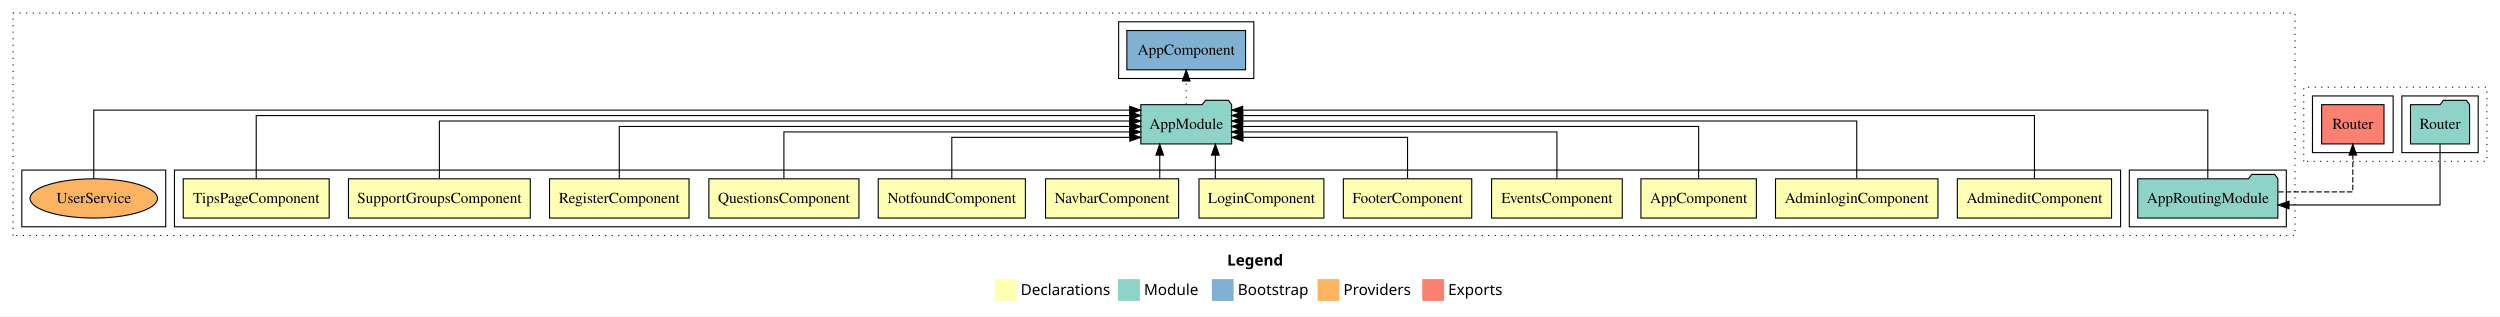
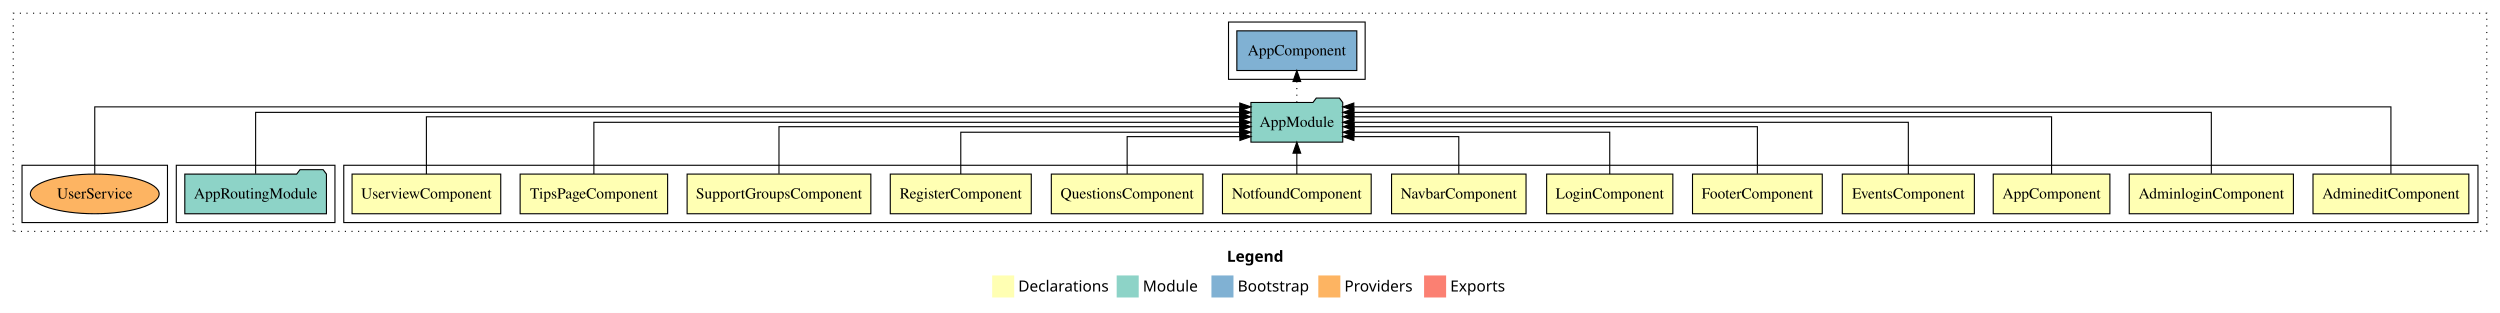
- <svg xmlns="http://www.w3.org/2000/svg" width="2293pt" height="290pt" viewBox="0.00 0.00 2293.00 290.00">
-   <g id="graph0" class="graph" transform="scale(1 1) rotate(0) translate(4 286)">
-     <polygon fill="#ffffff" stroke="transparent" points="-4,4 -4,-286 2289,-286 2289,4 -4,4" />
-     <text text-anchor="start" x="1121.509" y="-42.4" font-family="sans-serif" font-weight="bold" font-size="14.00" fill="#000000">Legend</text>
-     <polygon fill="#ffffb3" stroke="transparent" points="908.5,-10 908.5,-30 928.5,-30 928.5,-10 908.5,-10" />
-     <text text-anchor="start" x="932.129" y="-15.4" font-family="sans-serif" font-size="14.00" fill="#000000">  Declarations</text>
-     <polygon fill="#8dd3c7" stroke="transparent" points="1021.5,-10 1021.5,-30 1041.5,-30 1041.5,-10 1021.5,-10" />
-     <text text-anchor="start" x="1045.225" y="-15.4" font-family="sans-serif" font-size="14.00" fill="#000000">  Module</text>
-     <polygon fill="#80b1d3" stroke="transparent" points="1107.5,-10 1107.5,-30 1127.5,-30 1127.5,-10 1107.5,-10" />
-     <text text-anchor="start" x="1131.281" y="-15.4" font-family="sans-serif" font-size="14.00" fill="#000000">  Bootstrap</text>
-     <polygon fill="#fdb462" stroke="transparent" points="1204.5,-10 1204.5,-30 1224.5,-30 1224.5,-10 1204.5,-10" />
-     <text text-anchor="start" x="1228.173" y="-15.4" font-family="sans-serif" font-size="14.00" fill="#000000">  Providers</text>
-     <polygon fill="#fb8072" stroke="transparent" points="1300.5,-10 1300.5,-30 1320.5,-30 1320.5,-10 1300.5,-10" />
-     <text text-anchor="start" x="1324.226" y="-15.4" font-family="sans-serif" font-size="14.00" fill="#000000">  Exports</text>
+ <svg xmlns="http://www.w3.org/2000/svg" width="2269pt" height="284pt" viewBox="0.00 0.00 2269.00 284.00">
+   <g id="graph0" class="graph" transform="scale(1 1) rotate(0) translate(4 280)">
+     <polygon fill="#ffffff" stroke="transparent" points="-4,4 -4,-280 2265,-280 2265,4 -4,4" />
+     <text text-anchor="start" x="1109.509" y="-42.4" font-family="sans-serif" font-weight="bold" font-size="14.00" fill="#000000">Legend</text>
+     <polygon fill="#ffffb3" stroke="transparent" points="896.5,-10 896.5,-30 916.5,-30 916.5,-10 896.5,-10" />
+     <text text-anchor="start" x="920.129" y="-15.4" font-family="sans-serif" font-size="14.00" fill="#000000">  Declarations</text>
+     <polygon fill="#8dd3c7" stroke="transparent" points="1009.5,-10 1009.5,-30 1029.5,-30 1029.5,-10 1009.5,-10" />
+     <text text-anchor="start" x="1033.225" y="-15.4" font-family="sans-serif" font-size="14.00" fill="#000000">  Module</text>
+     <polygon fill="#80b1d3" stroke="transparent" points="1095.5,-10 1095.5,-30 1115.5,-30 1115.5,-10 1095.5,-10" />
+     <text text-anchor="start" x="1119.281" y="-15.4" font-family="sans-serif" font-size="14.00" fill="#000000">  Bootstrap</text>
+     <polygon fill="#fdb462" stroke="transparent" points="1192.5,-10 1192.5,-30 1212.5,-30 1212.5,-10 1192.5,-10" />
+     <text text-anchor="start" x="1216.173" y="-15.4" font-family="sans-serif" font-size="14.00" fill="#000000">  Providers</text>
+     <polygon fill="#fb8072" stroke="transparent" points="1288.5,-10 1288.5,-30 1308.5,-30 1308.5,-10 1288.5,-10" />
+     <text text-anchor="start" x="1312.226" y="-15.4" font-family="sans-serif" font-size="14.00" fill="#000000">  Exports</text>
    <g id="clust1" class="cluster">
-       <polygon fill="none" stroke="#000000" stroke-dasharray="1,5" points="8,-70 8,-274 2101,-274 2101,-70 8,-70" />
+       <polygon fill="none" stroke="#000000" stroke-dasharray="1,5" points="8,-70 8,-268 2253,-268 2253,-70 8,-70" />
    </g>
    <g id="clust2" class="cluster">
-       <polygon fill="none" stroke="#000000" points="156,-78 156,-130 1941,-130 1941,-78 156,-78" />
+       <polygon fill="none" stroke="#000000" points="308,-78 308,-130 2245,-130 2245,-78 308,-78" />
    </g>
-     <g id="clust15" class="cluster">
-       <polygon fill="none" stroke="#000000" points="1949,-78 1949,-130 2093,-130 2093,-78 1949,-78" />
-     </g>
-     <g id="clust17" class="cluster">
-       <polygon fill="none" stroke="#000000" points="1022,-214 1022,-266 1146,-266 1146,-214 1022,-214" />
+     <g id="clust16" class="cluster">
+       <polygon fill="none" stroke="#000000" points="156,-78 156,-130 300,-130 300,-78 156,-78" />
    </g>
    <g id="clust18" class="cluster">
+       <polygon fill="none" stroke="#000000" points="1111,-208 1111,-260 1235,-260 1235,-208 1111,-208" />
+     </g>
+     <g id="clust19" class="cluster">
      <polygon fill="none" stroke="#000000" points="16,-78 16,-130 148,-130 148,-78 16,-78" />
    </g>
-     <g id="clust19" class="cluster">
-       <polygon fill="none" stroke="#000000" stroke-dasharray="1,5" points="2109,-138 2109,-206 2277,-206 2277,-138 2109,-138" />
+     <g id="node1" class="node">
+       <polygon fill="#ffffb3" stroke="#000000" points="2236.716,-122 2095.284,-122 2095.284,-86 2236.716,-86 2236.716,-122" />
+       <text text-anchor="middle" x="2166" y="-99.8" font-family="Times,serif" font-size="14.00" fill="#000000">AdmineditComponent</text>
    </g>
-     <g id="clust21" class="cluster">
-       <polygon fill="none" stroke="#000000" points="2199,-146 2199,-198 2269,-198 2269,-146 2199,-146" />
+     <g id="node14" class="node">
+       <polygon fill="#8dd3c7" stroke="#000000" points="1214.657,-187 1211.657,-191 1190.657,-191 1187.657,-187 1131.343,-187 1131.343,-151 1214.657,-151 1214.657,-187" />
+       <text text-anchor="middle" x="1173" y="-164.8" font-family="Times,serif" font-size="14.00" fill="#000000">AppModule</text>
    </g>
-     <g id="clust22" class="cluster">
-       <polygon fill="none" stroke="#000000" points="2117,-146 2117,-198 2191,-198 2191,-146 2117,-146" />
+     <g id="edge1" class="edge">
+       <path fill="none" stroke="#000000" d="M2166,-122.323C2166,-145.66 2166,-183 2166,-183 2166,-183 1224.718,-183 1224.718,-183" />
+       <polygon fill="#000000" stroke="#000000" points="1224.718,-179.5 1214.718,-183 1224.718,-186.5 1224.718,-179.5" />
    </g>
-     <g id="node1" class="node">
-       <polygon fill="#ffffb3" stroke="#000000" points="1932.716,-122 1791.284,-122 1791.284,-86 1932.716,-86 1932.716,-122" />
-       <text text-anchor="middle" x="1862" y="-99.8" font-family="Times,serif" font-size="14.00" fill="#000000">AdmineditComponent</text>
+     <g id="node2" class="node">
+       <polygon fill="#ffffb3" stroke="#000000" points="2077.501,-122 1928.499,-122 1928.499,-86 2077.501,-86 2077.501,-122" />
+       <text text-anchor="middle" x="2003" y="-99.8" font-family="Times,serif" font-size="14.00" fill="#000000">AdminloginComponent</text>
+     </g>
+     <g id="edge2" class="edge">
+       <path fill="none" stroke="#000000" d="M2003,-122.292C2003,-144.206 2003,-178 2003,-178 2003,-178 1224.729,-178 1224.729,-178" />
+       <polygon fill="#000000" stroke="#000000" points="1224.729,-174.5 1214.729,-178 1224.729,-181.5 1224.729,-174.5" />
+     </g>
+     <g id="node3" class="node">
+       <polygon fill="#ffffb3" stroke="#000000" points="1910.94,-122 1805.06,-122 1805.06,-86 1910.94,-86 1910.94,-122" />
+       <text text-anchor="middle" x="1858" y="-99.8" font-family="Times,serif" font-size="14.00" fill="#000000">AppComponent</text>
+     </g>
+     <g id="edge3" class="edge">
+       <path fill="none" stroke="#000000" d="M1858,-122.027C1858,-142.767 1858,-174 1858,-174 1858,-174 1224.819,-174 1224.819,-174" />
+       <polygon fill="#000000" stroke="#000000" points="1224.819,-170.5 1214.819,-174 1224.819,-177.5 1224.819,-170.5" />
+     </g>
+     <g id="node4" class="node">
+       <polygon fill="#ffffb3" stroke="#000000" points="1787.936,-122 1668.064,-122 1668.064,-86 1787.936,-86 1787.936,-122" />
+       <text text-anchor="middle" x="1728" y="-99.8" font-family="Times,serif" font-size="14.00" fill="#000000">EventsComponent</text>
+     </g>
+     <g id="edge4" class="edge">
+       <path fill="none" stroke="#000000" d="M1728,-122.106C1728,-141.339 1728,-169 1728,-169 1728,-169 1224.715,-169 1224.715,-169" />
+       <polygon fill="#000000" stroke="#000000" points="1224.715,-165.5 1214.715,-169 1224.715,-172.5 1224.715,-165.5" />
+     </g>
+     <g id="node5" class="node">
+       <polygon fill="#ffffb3" stroke="#000000" points="1649.881,-122 1532.119,-122 1532.119,-86 1649.881,-86 1649.881,-122" />
+       <text text-anchor="middle" x="1591" y="-99.8" font-family="Times,serif" font-size="14.00" fill="#000000">FooterComponent</text>
+     </g>
+     <g id="edge5" class="edge">
+       <path fill="none" stroke="#000000" d="M1591,-122.302C1591,-140.27 1591,-165 1591,-165 1591,-165 1224.993,-165 1224.993,-165" />
+       <polygon fill="#000000" stroke="#000000" points="1224.993,-161.5 1214.993,-165 1224.993,-168.5 1224.993,-161.5" />
+     </g>
+     <g id="node6" class="node">
+       <polygon fill="#ffffb3" stroke="#000000" points="1514.276,-122 1399.724,-122 1399.724,-86 1514.276,-86 1514.276,-122" />
+       <text text-anchor="middle" x="1457" y="-99.8" font-family="Times,serif" font-size="14.00" fill="#000000">LoginComponent</text>
+     </g>
+     <g id="edge6" class="edge">
+       <path fill="none" stroke="#000000" d="M1457,-122.027C1457,-138.398 1457,-160 1457,-160 1457,-160 1224.905,-160 1224.905,-160" />
+       <polygon fill="#000000" stroke="#000000" points="1224.905,-156.5 1214.905,-160 1224.905,-163.5 1224.905,-156.5" />
+     </g>
+     <g id="node7" class="node">
+       <polygon fill="#ffffb3" stroke="#000000" points="1381.03,-122 1258.97,-122 1258.97,-86 1381.03,-86 1381.03,-122" />
+       <text text-anchor="middle" x="1320" y="-99.8" font-family="Times,serif" font-size="14.00" fill="#000000">NavbarComponent</text>
+     </g>
+     <g id="edge7" class="edge">
+       <path fill="none" stroke="#000000" d="M1320,-122.187C1320,-137.182 1320,-156 1320,-156 1320,-156 1224.731,-156 1224.731,-156" />
+       <polygon fill="#000000" stroke="#000000" points="1224.731,-152.5 1214.731,-156 1224.731,-159.5 1224.731,-152.5" />
+     </g>
+     <g id="node8" class="node">
+       <polygon fill="#ffffb3" stroke="#000000" points="1240.49,-122 1105.51,-122 1105.51,-86 1240.49,-86 1240.49,-122" />
+       <text text-anchor="middle" x="1173" y="-99.8" font-family="Times,serif" font-size="14.00" fill="#000000">NotfoundComponent</text>
+     </g>
+     <g id="edge8" class="edge">
+       <path fill="none" stroke="#000000" d="M1173,-122.106C1173,-122.106 1173,-140.991 1173,-140.991" />
+       <polygon fill="#000000" stroke="#000000" points="1169.5,-140.991 1173,-150.991 1176.5,-140.991 1169.5,-140.991" />
+     </g>
+     <g id="node9" class="node">
+       <polygon fill="#ffffb3" stroke="#000000" points="1087.824,-122 950.176,-122 950.176,-86 1087.824,-86 1087.824,-122" />
+       <text text-anchor="middle" x="1019" y="-99.8" font-family="Times,serif" font-size="14.00" fill="#000000">QuestionsComponent</text>
+     </g>
+     <g id="edge9" class="edge">
+       <path fill="none" stroke="#000000" d="M1019,-122.187C1019,-137.182 1019,-156 1019,-156 1019,-156 1121.325,-156 1121.325,-156" />
+       <polygon fill="#000000" stroke="#000000" points="1121.325,-159.5 1131.325,-156 1121.325,-152.5 1121.325,-159.5" />
+     </g>
+     <g id="node10" class="node">
+       <polygon fill="#ffffb3" stroke="#000000" points="931.985,-122 804.015,-122 804.015,-86 931.985,-86 931.985,-122" />
+       <text text-anchor="middle" x="868" y="-99.8" font-family="Times,serif" font-size="14.00" fill="#000000">RegisterComponent</text>
+     </g>
+     <g id="edge10" class="edge">
+       <path fill="none" stroke="#000000" d="M868,-122.027C868,-138.398 868,-160 868,-160 868,-160 1121.231,-160 1121.231,-160" />
+       <polygon fill="#000000" stroke="#000000" points="1121.231,-163.5 1131.231,-160 1121.23,-156.5 1121.231,-163.5" />
+     </g>
+     <g id="node11" class="node">
+       <polygon fill="#ffffb3" stroke="#000000" points="786.378,-122 619.622,-122 619.622,-86 786.378,-86 786.378,-122" />
+       <text text-anchor="middle" x="703" y="-99.8" font-family="Times,serif" font-size="14.00" fill="#000000">SupportGroupsComponent</text>
+     </g>
+     <g id="edge11" class="edge">
+       <path fill="none" stroke="#000000" d="M703,-122.302C703,-140.27 703,-165 703,-165 703,-165 1121.291,-165 1121.291,-165" />
+       <polygon fill="#000000" stroke="#000000" points="1121.291,-168.5 1131.291,-165 1121.291,-161.5 1121.291,-168.5" />
+     </g>
+     <g id="node12" class="node">
+       <polygon fill="#ffffb3" stroke="#000000" points="601.933,-122 468.067,-122 468.067,-86 601.933,-86 601.933,-122" />
+       <text text-anchor="middle" x="535" y="-99.8" font-family="Times,serif" font-size="14.00" fill="#000000">TipsPageComponent</text>
+     </g>
+     <g id="edge12" class="edge">
+       <path fill="none" stroke="#000000" d="M535,-122.106C535,-141.339 535,-169 535,-169 535,-169 1121.139,-169 1121.139,-169" />
+       <polygon fill="#000000" stroke="#000000" points="1121.139,-172.5 1131.139,-169 1121.139,-165.5 1121.139,-172.5" />
    </g>
    <g id="node13" class="node">
-       <polygon fill="#8dd3c7" stroke="#000000" points="1125.657,-190 1122.657,-194 1101.657,-194 1098.657,-190 1042.343,-190 1042.343,-154 1125.657,-154 1125.657,-190" />
-       <text text-anchor="middle" x="1084" y="-167.8" font-family="Times,serif" font-size="14.00" fill="#000000">AppModule</text>
+       <polygon fill="#ffffb3" stroke="#000000" points="450.471,-122 315.529,-122 315.529,-86 450.471,-86 450.471,-122" />
+       <text text-anchor="middle" x="383" y="-99.8" font-family="Times,serif" font-size="14.00" fill="#000000">UserviewComponent</text>
    </g>
-     <g id="edge1" class="edge">
-       <path fill="none" stroke="#000000" d="M1862,-122.011C1862,-144.485 1862,-180 1862,-180 1862,-180 1135.829,-180 1135.829,-180" />
-       <polygon fill="#000000" stroke="#000000" points="1135.829,-176.5 1125.829,-180 1135.829,-183.5 1135.829,-176.5" />
+     <g id="edge13" class="edge">
+       <path fill="none" stroke="#000000" d="M383,-122.027C383,-142.767 383,-174 383,-174 383,-174 1121.084,-174 1121.084,-174" />
+       <polygon fill="#000000" stroke="#000000" points="1121.084,-177.5 1131.084,-174 1121.084,-170.5 1121.084,-177.5" />
    </g>
-     <g id="node2" class="node">
-       <polygon fill="#ffffb3" stroke="#000000" points="1773.501,-122 1624.499,-122 1624.499,-86 1773.501,-86 1773.501,-122" />
-       <text text-anchor="middle" x="1699" y="-99.8" font-family="Times,serif" font-size="14.00" fill="#000000">AdminloginComponent</text>
+     <g id="node16" class="node">
+       <polygon fill="#80b1d3" stroke="#000000" points="1227.439,-252 1118.561,-252 1118.561,-216 1227.439,-216 1227.439,-252" />
+       <text text-anchor="middle" x="1173" y="-229.8" font-family="Times,serif" font-size="14.00" fill="#000000">AppComponent </text>
    </g>
-     <g id="edge2" class="edge">
-       <path fill="none" stroke="#000000" d="M1699,-122.284C1699,-143.321 1699,-175 1699,-175 1699,-175 1135.788,-175 1135.788,-175" />
-       <polygon fill="#000000" stroke="#000000" points="1135.788,-171.5 1125.788,-175 1135.788,-178.5 1135.788,-171.5" />
-     </g>
-     <g id="node3" class="node">
-       <polygon fill="#ffffb3" stroke="#000000" points="1606.94,-122 1501.06,-122 1501.06,-86 1606.94,-86 1606.94,-122" />
-       <text text-anchor="middle" x="1554" y="-99.8" font-family="Times,serif" font-size="14.00" fill="#000000">AppComponent</text>
-     </g>
-     <g id="edge3" class="edge">
-       <path fill="none" stroke="#000000" d="M1554,-122.035C1554,-141.576 1554,-170 1554,-170 1554,-170 1135.709,-170 1135.709,-170" />
-       <polygon fill="#000000" stroke="#000000" points="1135.709,-166.5 1125.709,-170 1135.709,-173.5 1135.709,-166.5" />
-     </g>
-     <g id="node4" class="node">
-       <polygon fill="#ffffb3" stroke="#000000" points="1483.936,-122 1364.064,-122 1364.064,-86 1483.936,-86 1483.936,-122" />
-       <text text-anchor="middle" x="1424" y="-99.8" font-family="Times,serif" font-size="14.00" fill="#000000">EventsComponent</text>
-     </g>
-     <g id="edge4" class="edge">
-       <path fill="none" stroke="#000000" d="M1424,-122.302C1424,-140.27 1424,-165 1424,-165 1424,-165 1135.691,-165 1135.691,-165" />
-       <polygon fill="#000000" stroke="#000000" points="1135.691,-161.5 1125.691,-165 1135.691,-168.5 1135.691,-161.5" />
-     </g>
-     <g id="node5" class="node">
-       <polygon fill="#ffffb3" stroke="#000000" points="1345.881,-122 1228.119,-122 1228.119,-86 1345.881,-86 1345.881,-122" />
-       <text text-anchor="middle" x="1287" y="-99.8" font-family="Times,serif" font-size="14.00" fill="#000000">FooterComponent</text>
-     </g>
-     <g id="edge5" class="edge">
-       <path fill="none" stroke="#000000" d="M1287,-122.027C1287,-138.398 1287,-160 1287,-160 1287,-160 1136.062,-160 1136.062,-160" />
-       <polygon fill="#000000" stroke="#000000" points="1136.062,-156.5 1126.062,-160 1136.062,-163.5 1136.062,-156.5" />
-     </g>
-     <g id="node6" class="node">
-       <polygon fill="#ffffb3" stroke="#000000" points="1210.276,-122 1095.724,-122 1095.724,-86 1210.276,-86 1210.276,-122" />
-       <text text-anchor="middle" x="1153" y="-99.8" font-family="Times,serif" font-size="14.00" fill="#000000">LoginComponent</text>
-     </g>
-     <g id="edge6" class="edge">
-       <path fill="none" stroke="#000000" d="M1110.72,-122.223C1110.72,-122.223 1110.72,-143.727 1110.72,-143.727" />
-       <polygon fill="#000000" stroke="#000000" points="1107.22,-143.727 1110.72,-153.727 1114.22,-143.727 1107.22,-143.727" />
-     </g>
-     <g id="node7" class="node">
-       <polygon fill="#ffffb3" stroke="#000000" points="1077.03,-122 954.97,-122 954.97,-86 1077.03,-86 1077.03,-122" />
-       <text text-anchor="middle" x="1016" y="-99.8" font-family="Times,serif" font-size="14.00" fill="#000000">NavbarComponent</text>
-     </g>
-     <g id="edge7" class="edge">
-       <path fill="none" stroke="#000000" d="M1059.718,-122.223C1059.718,-122.223 1059.718,-143.727 1059.718,-143.727" />
-       <polygon fill="#000000" stroke="#000000" points="1056.218,-143.727 1059.718,-153.727 1063.218,-143.727 1056.218,-143.727" />
-     </g>
-     <g id="node8" class="node">
-       <polygon fill="#ffffb3" stroke="#000000" points="936.49,-122 801.51,-122 801.51,-86 936.49,-86 936.49,-122" />
-       <text text-anchor="middle" x="869" y="-99.8" font-family="Times,serif" font-size="14.00" fill="#000000">NotfoundComponent</text>
-     </g>
-     <g id="edge8" class="edge">
-       <path fill="none" stroke="#000000" d="M869,-122.027C869,-138.398 869,-160 869,-160 869,-160 1032.291,-160 1032.291,-160" />
-       <polygon fill="#000000" stroke="#000000" points="1032.291,-163.5 1042.291,-160 1032.291,-156.5 1032.291,-163.5" />
-     </g>
-     <g id="node9" class="node">
-       <polygon fill="#ffffb3" stroke="#000000" points="783.824,-122 646.176,-122 646.176,-86 783.824,-86 783.824,-122" />
-       <text text-anchor="middle" x="715" y="-99.8" font-family="Times,serif" font-size="14.00" fill="#000000">QuestionsComponent</text>
-     </g>
-     <g id="edge9" class="edge">
-       <path fill="none" stroke="#000000" d="M715,-122.302C715,-140.27 715,-165 715,-165 715,-165 1032.03,-165 1032.03,-165" />
-       <polygon fill="#000000" stroke="#000000" points="1032.03,-168.5 1042.03,-165 1032.03,-161.5 1032.03,-168.5" />
-     </g>
-     <g id="node10" class="node">
-       <polygon fill="#ffffb3" stroke="#000000" points="627.985,-122 500.015,-122 500.015,-86 627.985,-86 627.985,-122" />
-       <text text-anchor="middle" x="564" y="-99.8" font-family="Times,serif" font-size="14.00" fill="#000000">RegisterComponent</text>
-     </g>
-     <g id="edge10" class="edge">
-       <path fill="none" stroke="#000000" d="M564,-122.035C564,-141.576 564,-170 564,-170 564,-170 1032.325,-170 1032.325,-170" />
-       <polygon fill="#000000" stroke="#000000" points="1032.325,-173.5 1042.325,-170 1032.325,-166.5 1032.325,-173.5" />
-     </g>
-     <g id="node11" class="node">
-       <polygon fill="#ffffb3" stroke="#000000" points="482.378,-122 315.622,-122 315.622,-86 482.378,-86 482.378,-122" />
-       <text text-anchor="middle" x="399" y="-99.8" font-family="Times,serif" font-size="14.00" fill="#000000">SupportGroupsComponent</text>
-     </g>
-     <g id="edge11" class="edge">
-       <path fill="none" stroke="#000000" d="M399,-122.284C399,-143.321 399,-175 399,-175 399,-175 1032.181,-175 1032.181,-175" />
-       <polygon fill="#000000" stroke="#000000" points="1032.181,-178.5 1042.181,-175 1032.181,-171.5 1032.181,-178.5" />
-     </g>
-     <g id="node12" class="node">
-       <polygon fill="#ffffb3" stroke="#000000" points="297.933,-122 164.067,-122 164.067,-86 297.933,-86 297.933,-122" />
-       <text text-anchor="middle" x="231" y="-99.8" font-family="Times,serif" font-size="14.00" fill="#000000">TipsPageComponent</text>
-     </g>
-     <g id="edge12" class="edge">
-       <path fill="none" stroke="#000000" d="M231,-122.011C231,-144.485 231,-180 231,-180 231,-180 1032.281,-180 1032.281,-180" />
-       <polygon fill="#000000" stroke="#000000" points="1032.281,-183.5 1042.281,-180 1032.281,-176.5 1032.281,-183.5" />
+     <g id="edge15" class="edge">
+       <path fill="none" stroke="#000000" stroke-dasharray="1,5" d="M1173,-187.106C1173,-187.106 1173,-205.991 1173,-205.991" />
+       <polygon fill="#000000" stroke="#000000" points="1169.5,-205.991 1173,-215.991 1176.5,-205.991 1169.5,-205.991" />
    </g>
    <g id="node15" class="node">
-       <polygon fill="#80b1d3" stroke="#000000" points="1138.439,-258 1029.561,-258 1029.561,-222 1138.439,-222 1138.439,-258" />
-       <text text-anchor="middle" x="1084" y="-235.8" font-family="Times,serif" font-size="14.00" fill="#000000">AppComponent </text>
+       <polygon fill="#8dd3c7" stroke="#000000" points="292.274,-122 289.274,-126 268.274,-126 265.274,-122 163.726,-122 163.726,-86 292.274,-86 292.274,-122" />
+       <text text-anchor="middle" x="228" y="-99.8" font-family="Times,serif" font-size="14.00" fill="#000000">AppRoutingModule</text>
    </g>
    <g id="edge14" class="edge">
-       <path fill="none" stroke="#000000" stroke-dasharray="1,5" d="M1084,-190.223C1084,-190.223 1084,-211.727 1084,-211.727" />
-       <polygon fill="#000000" stroke="#000000" points="1080.5,-211.727 1084,-221.727 1087.5,-211.727 1080.5,-211.727" />
+       <path fill="none" stroke="#000000" d="M228,-122.292C228,-144.206 228,-178 228,-178 228,-178 1121.175,-178 1121.175,-178" />
+       <polygon fill="#000000" stroke="#000000" points="1121.175,-181.5 1131.175,-178 1121.175,-174.5 1121.175,-181.5" />
    </g>
-     <g id="node14" class="node">
-       <polygon fill="#8dd3c7" stroke="#000000" points="2085.274,-122 2082.274,-126 2061.274,-126 2058.274,-122 1956.726,-122 1956.726,-86 2085.274,-86 2085.274,-122" />
-       <text text-anchor="middle" x="2021" y="-99.8" font-family="Times,serif" font-size="14.00" fill="#000000">AppRoutingModule</text>
-     </g>
-     <g id="edge13" class="edge">
-       <path fill="none" stroke="#000000" d="M2021,-122.38C2021,-146.279 2021,-185 2021,-185 2021,-185 1135.775,-185 1135.775,-185" />
-       <polygon fill="#000000" stroke="#000000" points="1135.775,-181.5 1125.775,-185 1135.775,-188.5 1135.775,-181.5" />
-     </g>
-     <g id="node18" class="node">
-       <polygon fill="#fb8072" stroke="#000000" points="2182.604,-190 2125.396,-190 2125.396,-154 2182.604,-154 2182.604,-190" />
-       <text text-anchor="middle" x="2154" y="-167.8" font-family="Times,serif" font-size="14.00" fill="#000000">Router </text>
-     </g>
-     <g id="edge17" class="edge">
-       <path fill="none" stroke="#000000" stroke-dasharray="5,2" d="M2085.552,-110C2119.439,-110 2154,-110 2154,-110 2154,-110 2154,-143.733 2154,-143.733" />
-       <polygon fill="#000000" stroke="#000000" points="2150.5,-143.733 2154,-153.733 2157.5,-143.733 2150.5,-143.733" />
-     </g>
-     <g id="node16" class="node">
+     <g id="node17" class="node">
      <ellipse fill="#fdb462" stroke="#000000" cx="82" cy="-104" rx="58.441" ry="18" />
      <text text-anchor="middle" x="82" y="-99.8" font-family="Times,serif" font-size="14.00" fill="#000000">UserService</text>
    </g>
-     <g id="edge15" class="edge">
-       <path fill="none" stroke="#000000" d="M82,-122.38C82,-146.279 82,-185 82,-185 82,-185 1032.221,-185 1032.221,-185" />
-       <polygon fill="#000000" stroke="#000000" points="1032.221,-188.5 1042.221,-185 1032.221,-181.5 1032.221,-188.5" />
-     </g>
-     <g id="node17" class="node">
-       <polygon fill="#8dd3c7" stroke="#000000" points="2261.102,-190 2258.102,-194 2237.102,-194 2234.102,-190 2206.898,-190 2206.898,-154 2261.102,-154 2261.102,-190" />
-       <text text-anchor="middle" x="2234" y="-167.8" font-family="Times,serif" font-size="14.00" fill="#000000">Router</text>
-     </g>
    <g id="edge16" class="edge">
-       <path fill="none" stroke="#000000" d="M2234,-153.708C2234,-131.794 2234,-98 2234,-98 2234,-98 2095.485,-98 2095.485,-98" />
-       <polygon fill="#000000" stroke="#000000" points="2095.485,-94.5 2085.485,-98 2095.485,-101.5 2095.485,-94.5" />
+       <path fill="none" stroke="#000000" d="M82,-122.323C82,-145.66 82,-183 82,-183 82,-183 1121.233,-183 1121.233,-183" />
+       <polygon fill="#000000" stroke="#000000" points="1121.233,-186.5 1131.233,-183 1121.232,-179.5 1121.233,-186.5" />
    </g>
  </g>
</svg>
